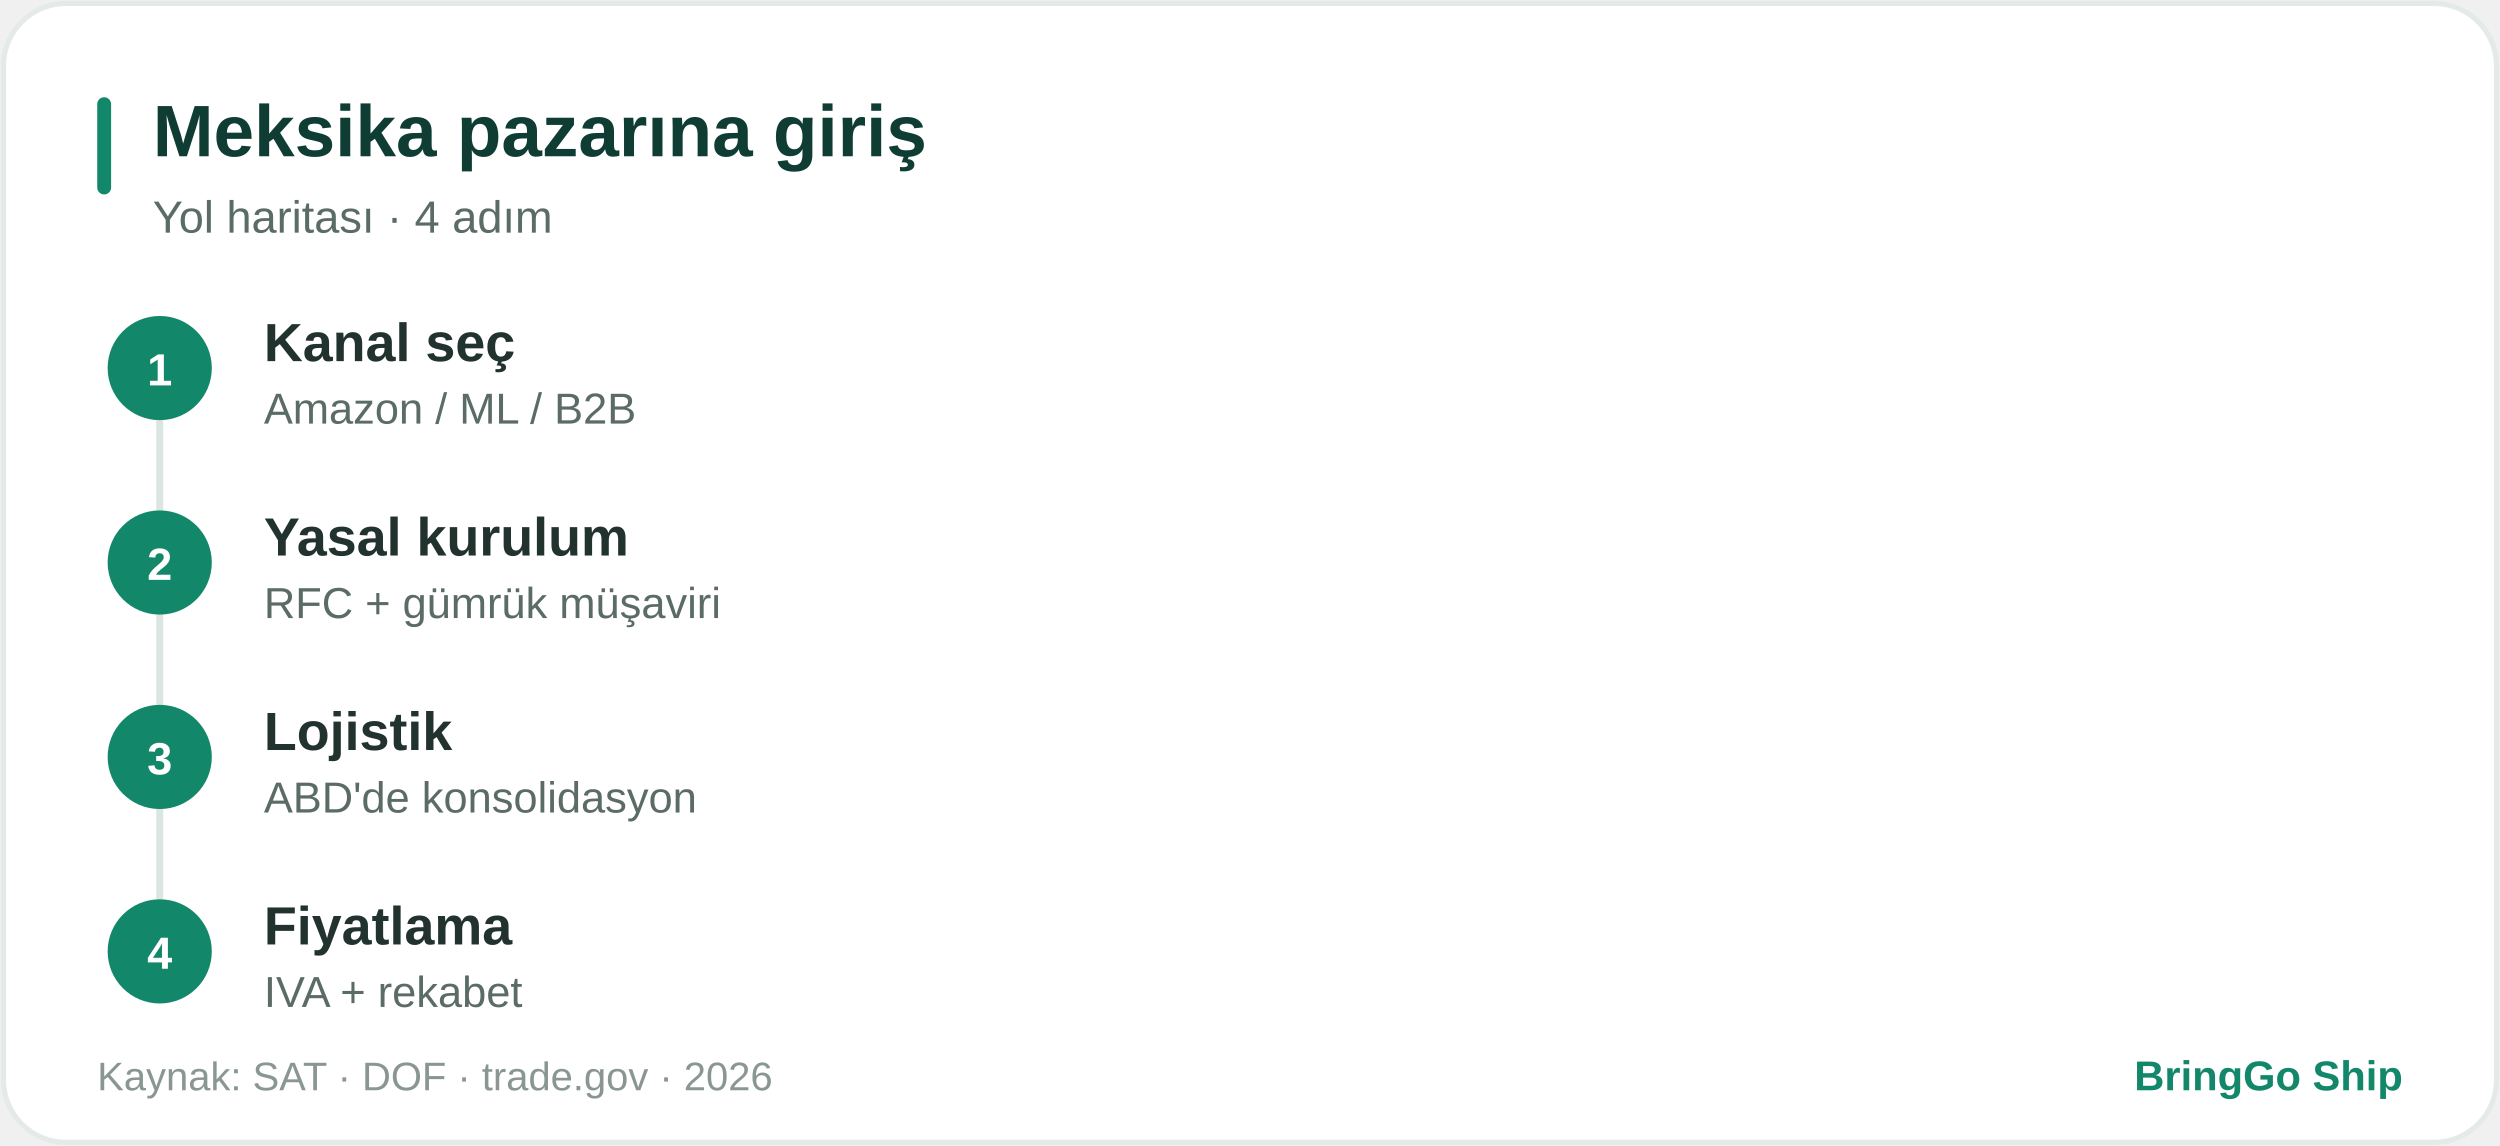
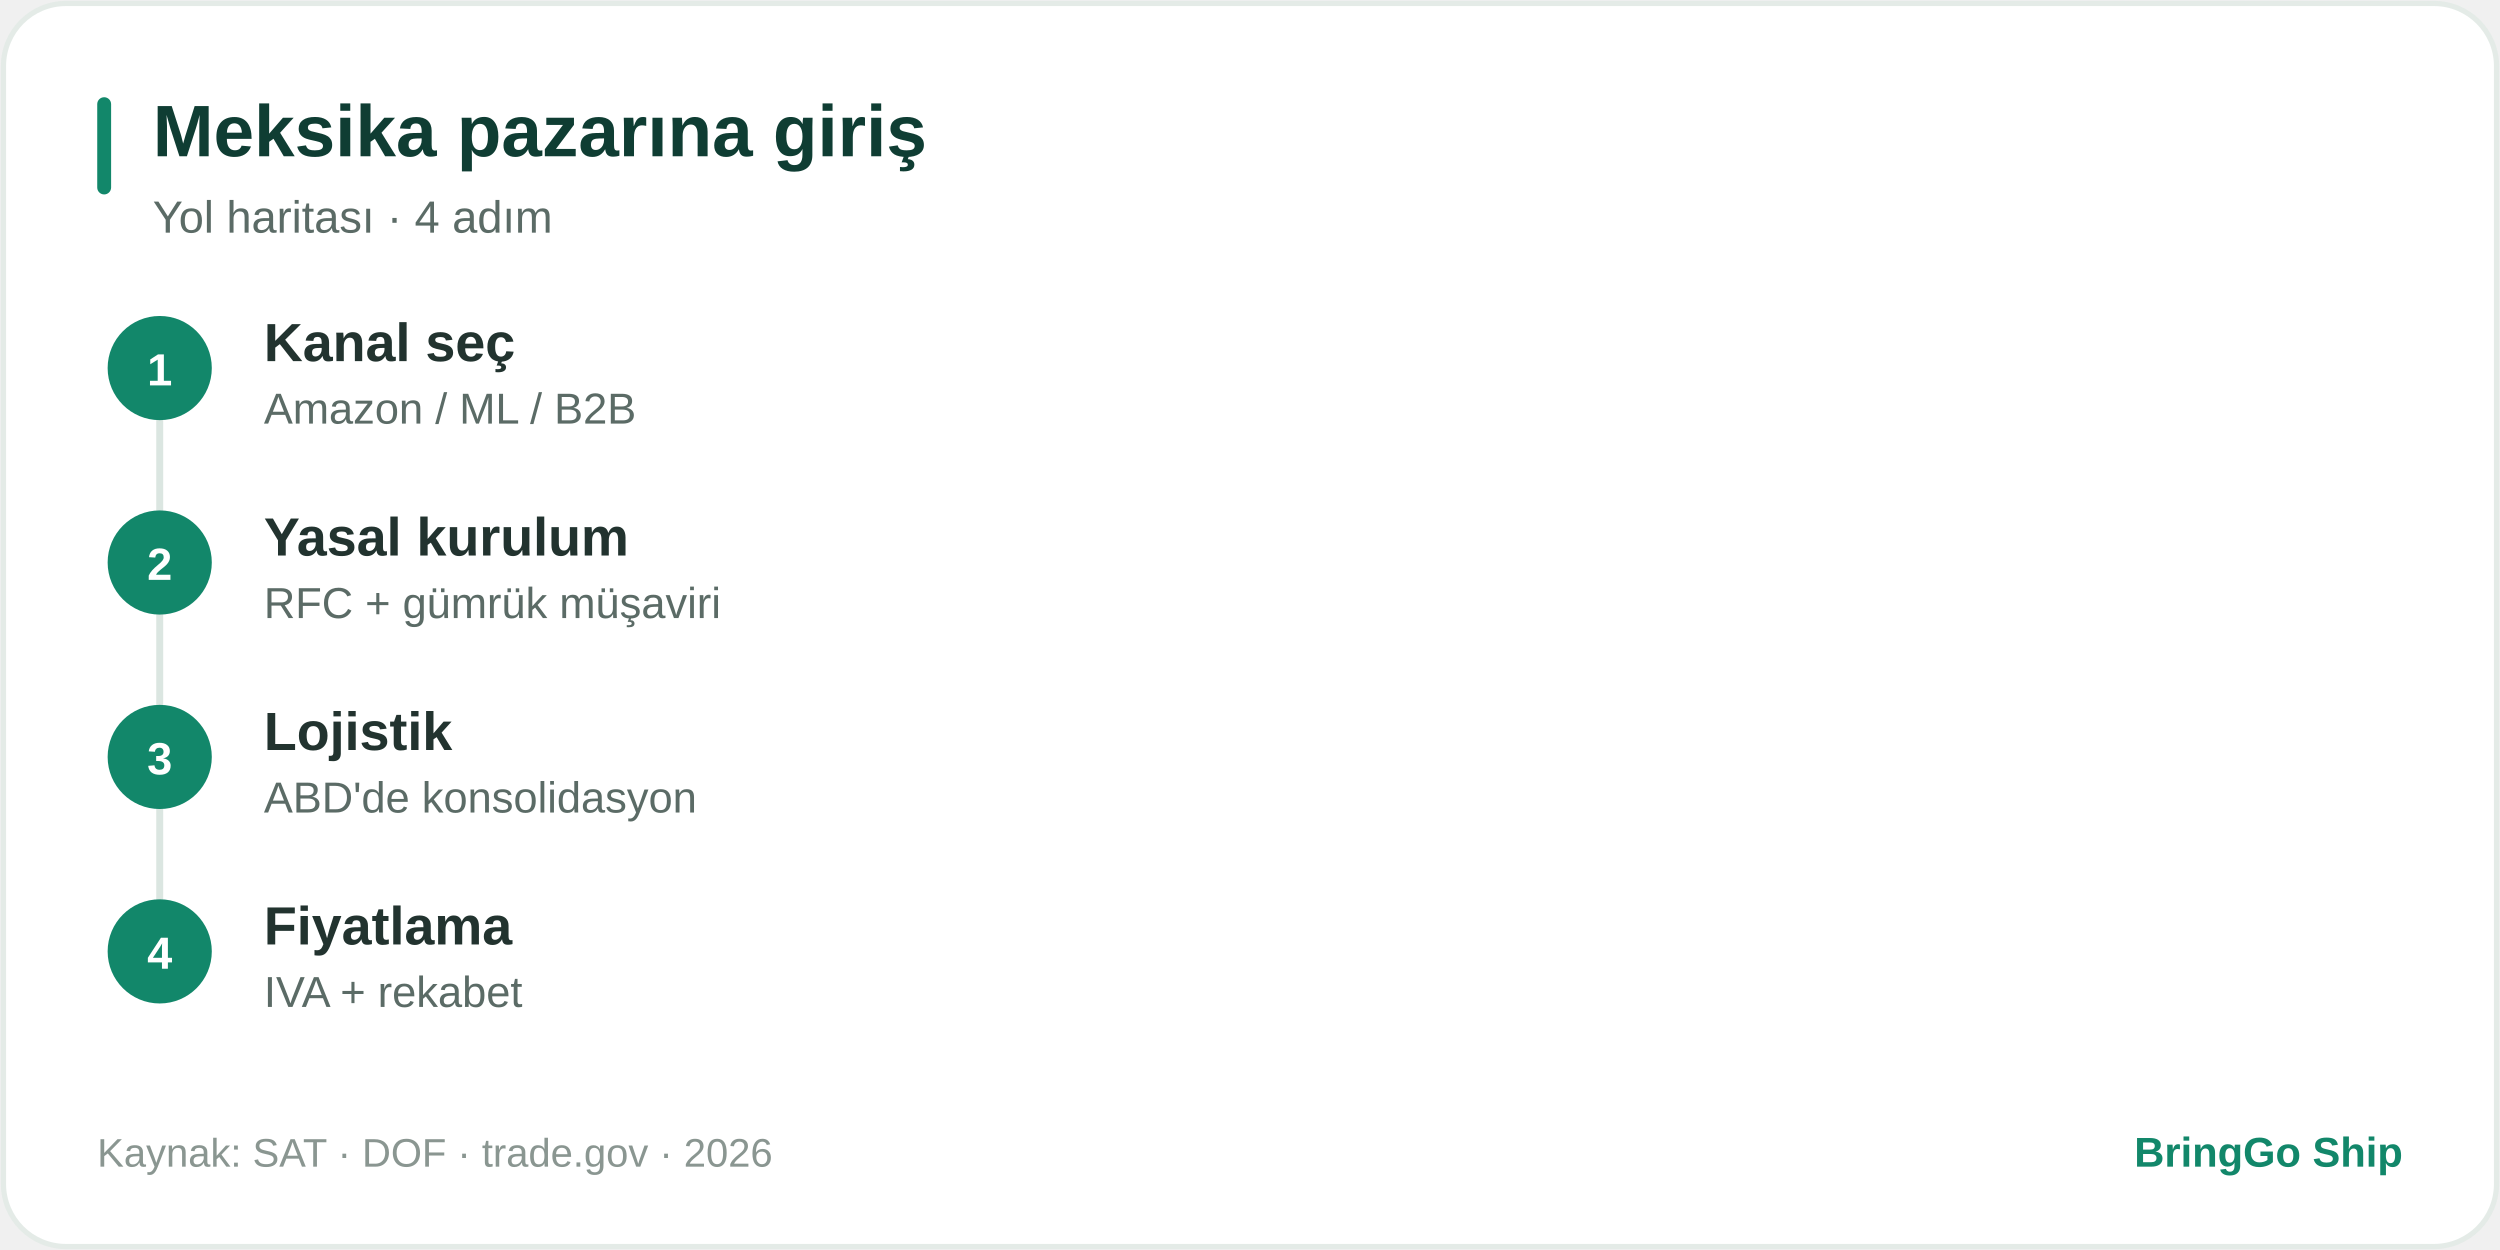
- <svg xmlns="http://www.w3.org/2000/svg" width="720" height="330" viewBox="0 0 720 330" role="img">
+ <svg xmlns="http://www.w3.org/2000/svg" width="720" height="360" viewBox="0 0 720 360" role="img">
  <style>
text{font-family:Arial,Helvetica,sans-serif}
.card{fill:#ffffff;stroke:#e4ebe7;stroke-width:1.5}
.row{fill:#f5f8f7}.pill{fill:#E1F5EE}.hi{fill:#1f9d5f}.mut{fill:#eef1f0}
.acc{fill:#12876A}.circ{fill:#12876A}.rd{fill:#fbe9e7}.am{fill:#fbf1dd}.tl{fill:#E1F5EE}.ln{stroke:#dbe6e1}
.tt{fill:#0F3D33;font-weight:bold}.ts{fill:#5b6b66}.tl2{fill:#22332f}
.tv{fill:#0F6E56;font-weight:bold}.tm{fill:#5b6b66;font-weight:bold}.tw{fill:#ffffff;font-weight:bold}
.tf{fill:#8a9691}.tb{fill:#12876A;font-weight:bold}.big{fill:#0F3D33;font-weight:bold}
.trd{fill:#a3392c;font-weight:bold}.tam{fill:#8a5a12;font-weight:bold}.ttl{fill:#0F6E56;font-weight:bold}
@media (prefers-color-scheme:dark){
.card{fill:#16211e;stroke:#2c3a35}
.row{fill:#1d2b27}.pill{fill:#123a2e}.hi{fill:#1f9d5f}.mut{fill:#28352f}
.acc{fill:#2fae7e}.circ{fill:#2fae7e}.rd{fill:#3a201c}.am{fill:#352a15}.tl{fill:#123a2e}
.tt{fill:#d7f2e6}.ts{fill:#8fa79d}.tl2{fill:#cfe0d9}
.tv{fill:#6fe0b0}.tm{fill:#9db3a9}.tw{fill:#ffffff}
.tf{fill:#6d8279}.tb{fill:#57d3a3}.big{fill:#d7f2e6}
.trd{fill:#f0a99e}.tam{fill:#e6c281}.ttl{fill:#6fe0b0}.ln{stroke:#31423c}}
</style>
-   <rect x="1" y="1" width="718" height="328" rx="18" class="card" />
+   <rect x="1" y="1" width="718" height="358" rx="18" class="card" />
  <rect x="28" y="28" width="4" height="28" rx="2" class="acc" />
  <text x="44" y="45" font-size="21" class="tt">Meksika pazarına giriş</text>
  <text x="44" y="67" font-size="13" class="ts">Yol haritası · 4 adım</text>
  <g transform="translate(0,88)">
    <line x1="46" y1="18" x2="46" y2="186" stroke-width="2" class="ln" />
    <circle cx="46" cy="18" r="15" class="circ" />
    <text x="46" y="23" text-anchor="middle" font-size="13" class="tw">1</text>
    <text x="76" y="16" font-size="15.5" class="tl2" font-weight="bold">Kanal seç</text>
    <text x="76" y="34" font-size="12.5" class="ts">Amazon / ML / B2B</text>
    <circle cx="46" cy="74" r="15" class="circ" />
    <text x="46" y="79" text-anchor="middle" font-size="13" class="tw">2</text>
    <text x="76" y="72" font-size="15.5" class="tl2" font-weight="bold">Yasal kurulum</text>
    <text x="76" y="90" font-size="12.5" class="ts">RFC + gümrük müşaviri</text>
    <circle cx="46" cy="130" r="15" class="circ" />
    <text x="46" y="135" text-anchor="middle" font-size="13" class="tw">3</text>
    <text x="76" y="128" font-size="15.5" class="tl2" font-weight="bold">Lojistik</text>
    <text x="76" y="146" font-size="12.5" class="ts">ABD'de konsolidasyon</text>
    <circle cx="46" cy="186" r="15" class="circ" />
    <text x="46" y="191" text-anchor="middle" font-size="13" class="tw">4</text>
    <text x="76" y="184" font-size="15.5" class="tl2" font-weight="bold">Fiyatlama</text>
    <text x="76" y="202" font-size="12.5" class="ts">IVA + rekabet</text>
  </g>
-   <text x="28" y="314" font-size="11.5" class="tf">Kaynak: SAT · DOF · trade.gov · 2026</text>
-   <text x="692" y="314" text-anchor="end" font-size="12" class="tb">BringGo Ship</text>
+   <text x="28" y="336" font-size="11.5" class="tf">Kaynak: SAT · DOF · trade.gov · 2026</text>
+   <text x="692" y="336" text-anchor="end" font-size="12" class="tb">BringGo Ship</text>
</svg>
